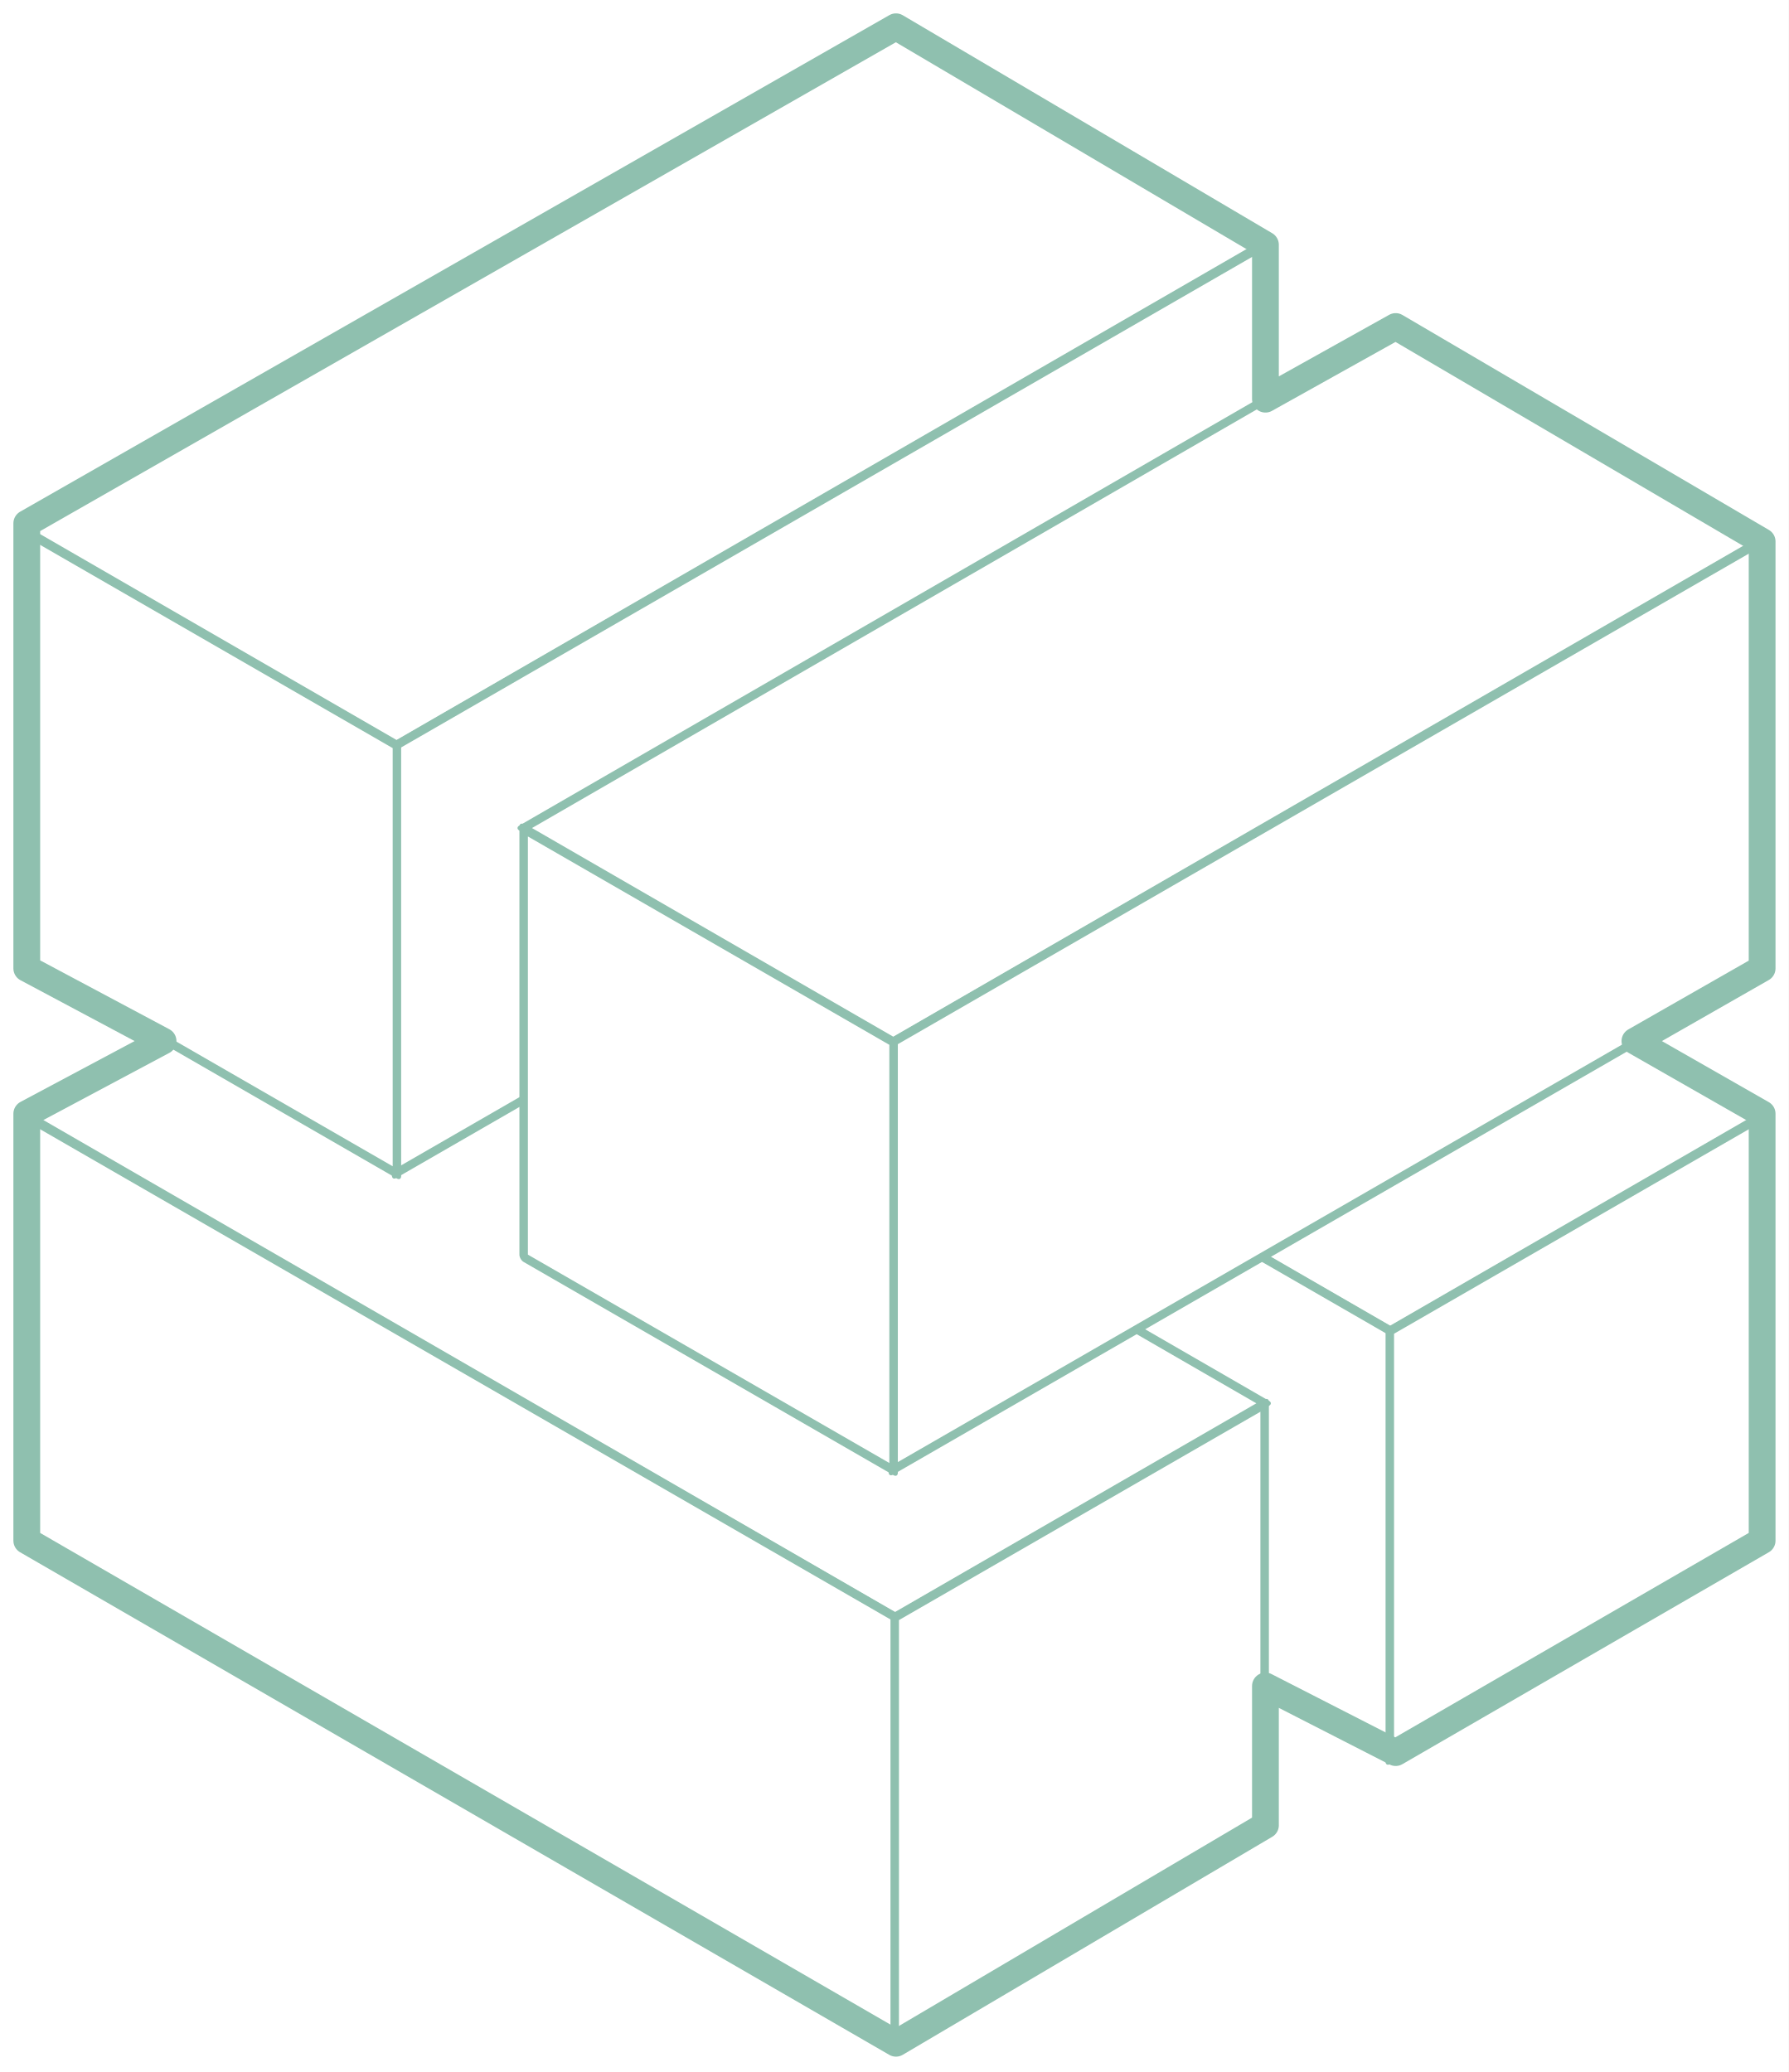
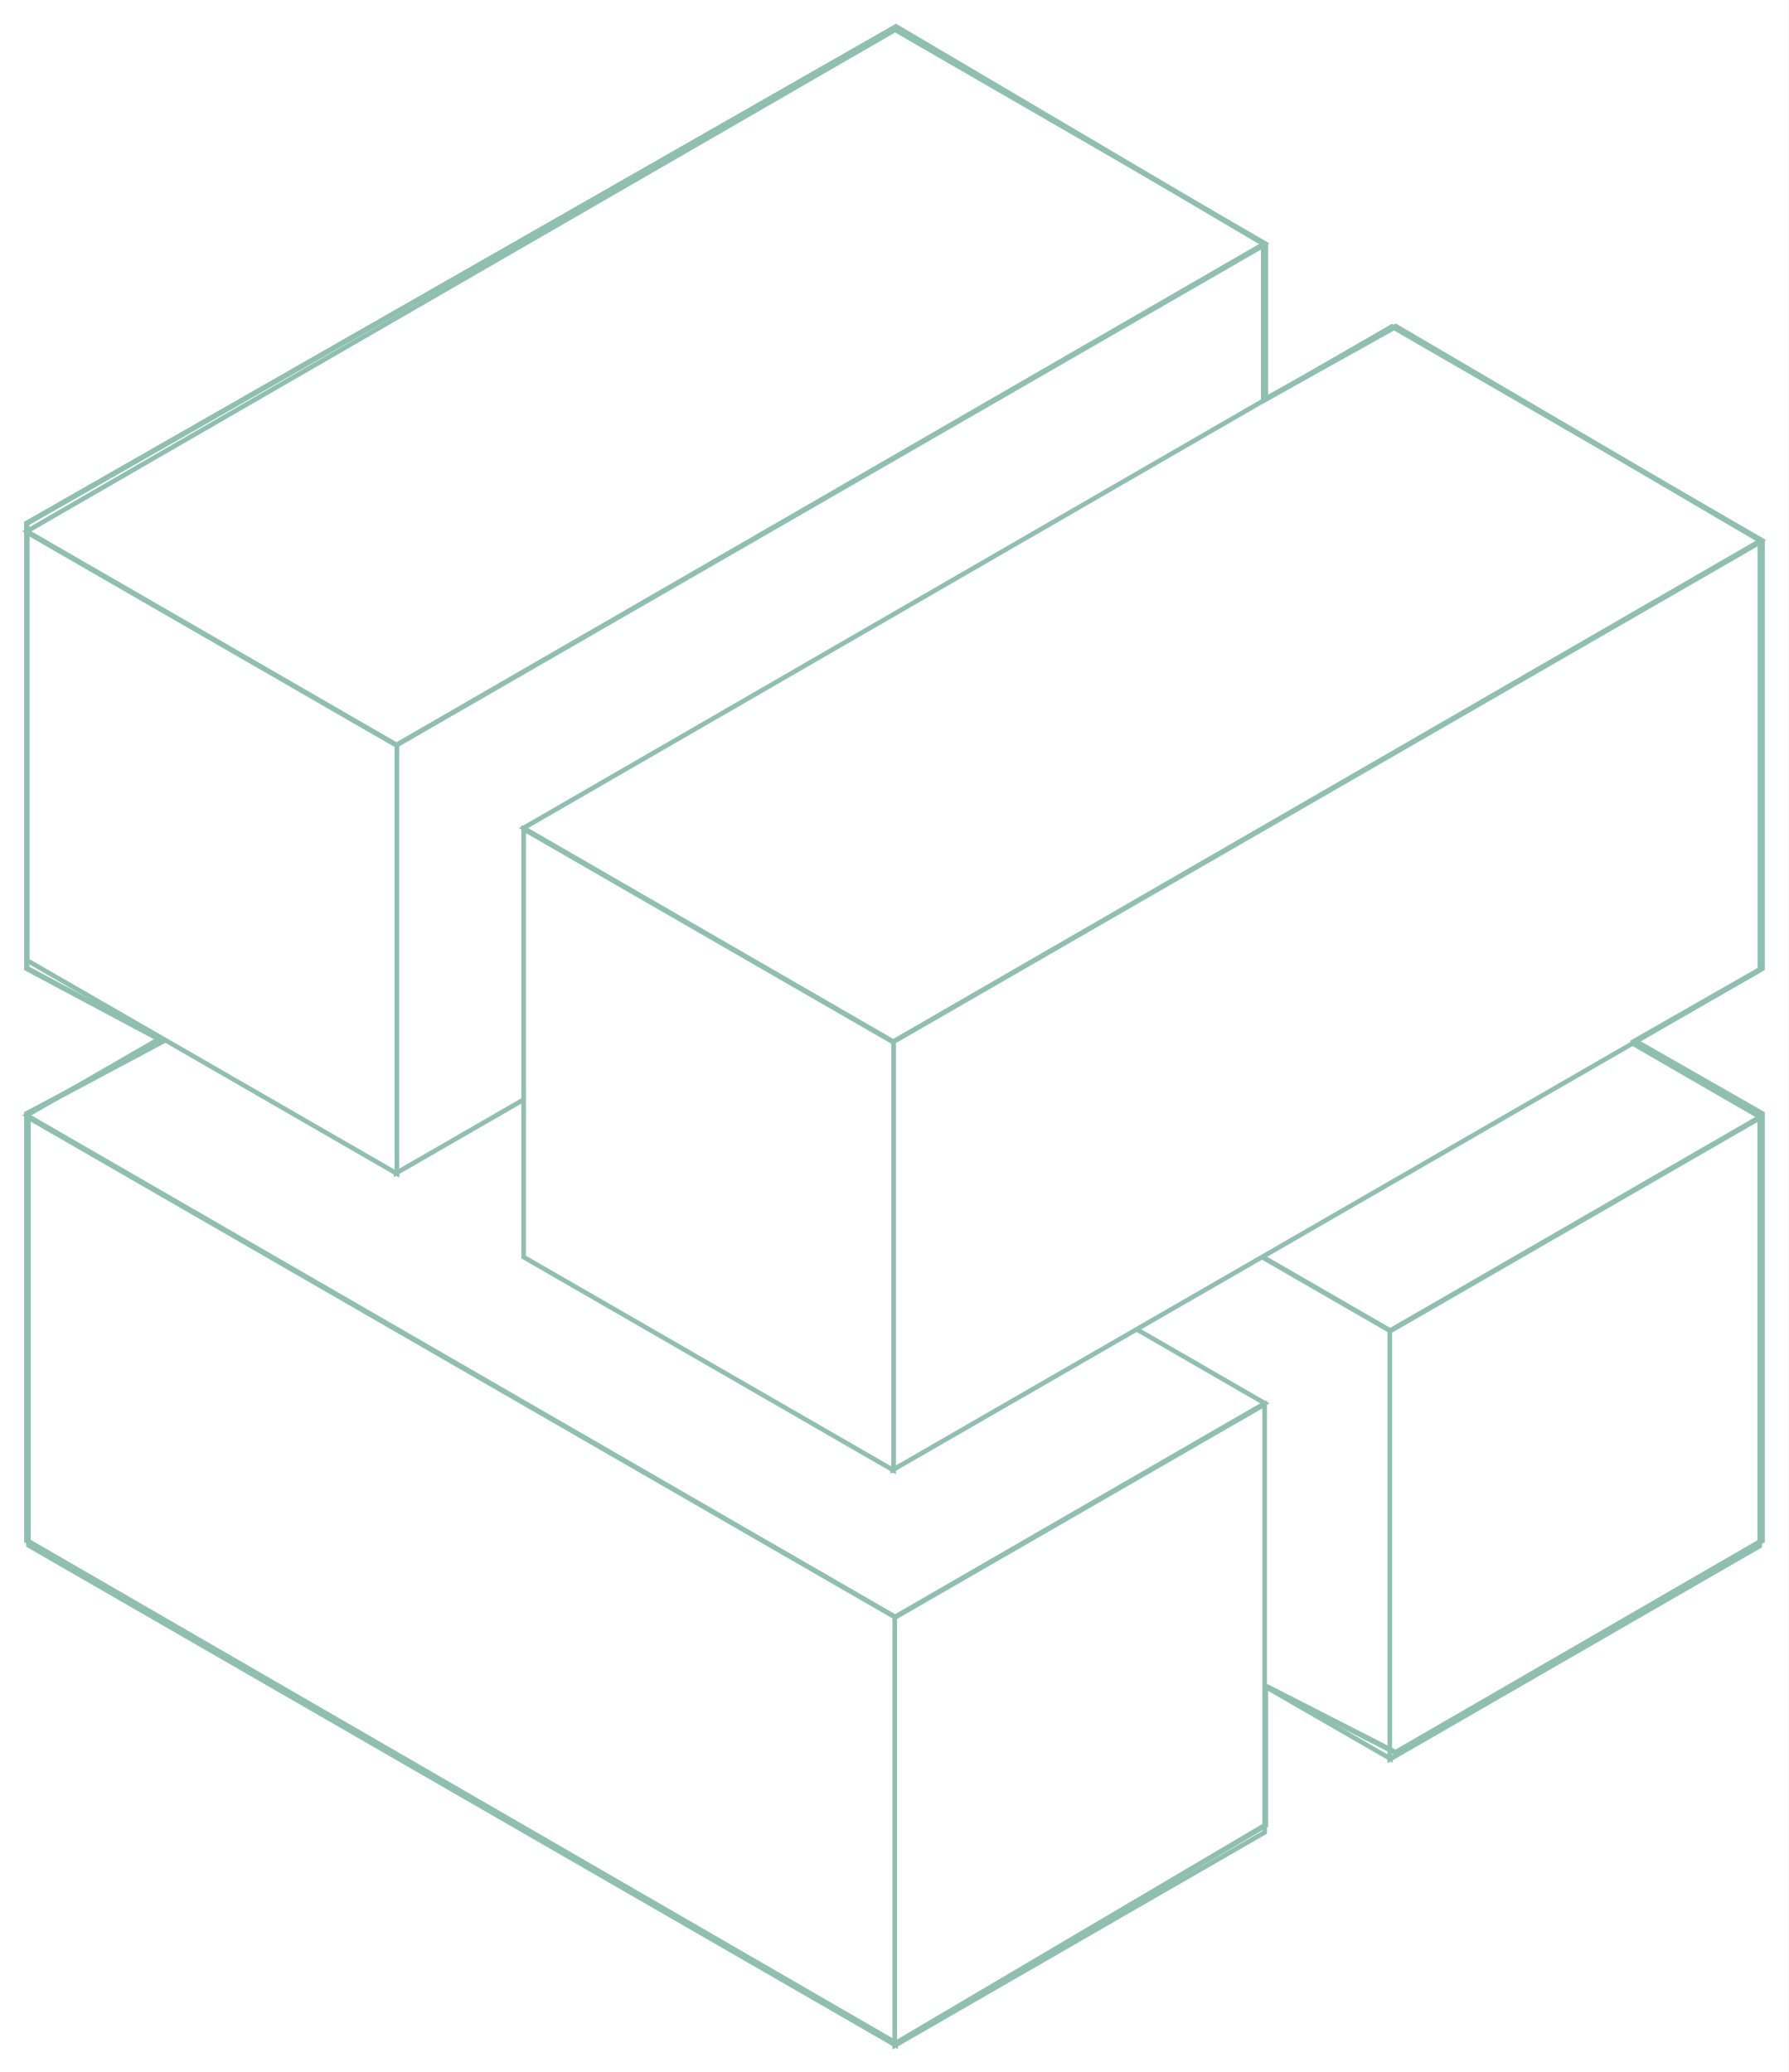
<svg xmlns="http://www.w3.org/2000/svg" width="334" height="387" viewBox="0 0 334 387" fill="none">
  <g clip-path="url(#clip0_364_3007)">
    <rect width="334" height="387" fill="white" />
-     <rect width="79.738" height="187.253" transform="matrix(0.865886 -0.500242 0.865886 0.500242 97.4453 154.84)" fill="white" stroke="#8FC0AF" stroke-width="1.829" stroke-linejoin="round" />
-     <rect width="79.88" height="186.894" transform="matrix(-4.37114e-08 1 0.866305 0.499516 97.7422 155.262)" fill="white" stroke="#8FC0AF" stroke-width="1.829" stroke-linejoin="round" />
-     <rect width="79.933" height="79.738" transform="matrix(4.37114e-08 1 -0.866305 0.499516 328.594 208.824)" fill="white" stroke="#8FC0AF" stroke-width="1.829" stroke-linejoin="round" />
-     <rect width="79.738" height="187.253" transform="matrix(0.865886 -0.500242 0.865886 0.500242 5 208.322)" fill="white" stroke="#8FC0AF" stroke-width="1.829" stroke-linejoin="round" />
-     <rect width="79.88" height="186.894" transform="matrix(-4.37114e-08 1 0.866305 0.499516 5.30469 208.742)" fill="white" stroke="#8FC0AF" stroke-width="1.829" stroke-linejoin="round" />
-     <rect width="79.933" height="79.738" transform="matrix(4.37114e-08 1 -0.866305 0.499516 236.148 262.307)" fill="white" stroke="#8FC0AF" stroke-width="1.829" stroke-linejoin="round" />
-     <rect width="79.738" height="187.253" transform="matrix(-0.865886 -0.500242 -0.865886 0.500242 236.188 45.4551)" fill="white" stroke="#8FC0AF" stroke-width="1.829" stroke-linejoin="round" />
-     <rect width="79.88" height="186.894" transform="matrix(4.37114e-08 1 -0.866305 0.499516 235.883 45.873)" fill="white" stroke="#8FC0AF" stroke-width="1.829" stroke-linejoin="round" />
-     <rect width="79.933" height="79.738" transform="matrix(-4.37114e-08 1 0.866305 0.499516 5.03906 99.4395)" fill="white" stroke="#8FC0AF" stroke-width="1.829" stroke-linejoin="round" />
-     <rect width="79.738" height="187.253" transform="matrix(-0.865886 -0.500242 -0.865886 0.500242 328.938 100.875)" fill="white" stroke="#8FC0AF" stroke-width="1.829" stroke-linejoin="round" />
-     <rect width="79.88" height="186.894" transform="matrix(4.37114e-08 1 -0.866305 0.499516 328.633 101.293)" fill="white" stroke="#8FC0AF" stroke-width="1.829" stroke-linejoin="round" />
-     <rect width="79.933" height="79.738" transform="matrix(-4.37114e-08 1 0.866305 0.499516 97.7812 154.859)" fill="white" stroke="#8FC0AF" stroke-width="1.829" stroke-linejoin="round" />
-     <path d="M236.295 340.915L167.303 381.632L5 287.757V208.02L30.448 194.447L5 180.875V97.744L167.303 5L236.295 45.717V74.558L260.612 60.986L329.04 101.137V180.875L305.288 194.447L329.04 208.02V287.757L260.612 327.343L236.295 314.902V340.915Z" stroke="#8FC0AF" stroke-width="5" stroke-linejoin="round" />
+     <rect width="79.738" height="187.253" transform="matrix(0.865886 -0.500242 0.865886 0.500242 97.4453 154.84)" fill="white" stroke="#8FC0AF" strokeWidth="1.829" strokeLinejoin="round" />
+     <rect width="79.88" height="186.894" transform="matrix(-4.37114e-08 1 0.866305 0.499516 97.7422 155.262)" fill="white" stroke="#8FC0AF" strokeWidth="1.829" strokeLinejoin="round" />
+     <rect width="79.933" height="79.738" transform="matrix(4.37114e-08 1 -0.866305 0.499516 328.594 208.824)" fill="white" stroke="#8FC0AF" strokeWidth="1.829" strokeLinejoin="round" />
+     <rect width="79.738" height="187.253" transform="matrix(0.865886 -0.500242 0.865886 0.500242 5 208.322)" fill="white" stroke="#8FC0AF" strokeWidth="1.829" strokeLinejoin="round" />
+     <rect width="79.88" height="186.894" transform="matrix(-4.37114e-08 1 0.866305 0.499516 5.30469 208.742)" fill="white" stroke="#8FC0AF" strokeWidth="1.829" strokeLinejoin="round" />
+     <rect width="79.933" height="79.738" transform="matrix(4.37114e-08 1 -0.866305 0.499516 236.148 262.307)" fill="white" stroke="#8FC0AF" strokeWidth="1.829" strokeLinejoin="round" />
+     <rect width="79.738" height="187.253" transform="matrix(-0.865886 -0.500242 -0.865886 0.500242 236.188 45.4551)" fill="white" stroke="#8FC0AF" strokeWidth="1.829" strokeLinejoin="round" />
+     <rect width="79.88" height="186.894" transform="matrix(4.37114e-08 1 -0.866305 0.499516 235.883 45.873)" fill="white" stroke="#8FC0AF" strokeWidth="1.829" strokeLinejoin="round" />
+     <rect width="79.933" height="79.738" transform="matrix(-4.37114e-08 1 0.866305 0.499516 5.03906 99.4395)" fill="white" stroke="#8FC0AF" strokeWidth="1.829" strokeLinejoin="round" />
+     <rect width="79.738" height="187.253" transform="matrix(-0.865886 -0.500242 -0.865886 0.500242 328.938 100.875)" fill="white" stroke="#8FC0AF" strokeWidth="1.829" strokeLinejoin="round" />
+     <rect width="79.88" height="186.894" transform="matrix(4.37114e-08 1 -0.866305 0.499516 328.633 101.293)" fill="white" stroke="#8FC0AF" strokeWidth="1.829" strokeLinejoin="round" />
+     <rect width="79.933" height="79.738" transform="matrix(-4.37114e-08 1 0.866305 0.499516 97.7812 154.859)" fill="white" stroke="#8FC0AF" strokeWidth="1.829" strokeLinejoin="round" />
+     <path d="M236.295 340.915L167.303 381.632L5 287.757V208.02L30.448 194.447L5 180.875V97.744L167.303 5L236.295 45.717V74.558L260.612 60.986L329.04 101.137V180.875L305.288 194.447L329.04 208.02V287.757L260.612 327.343L236.295 314.902V340.915Z" stroke="#8FC0AF" strokeWidth="5" strokeLinejoin="round" />
  </g>
  <defs>
    <clipPath id="clip0_364_3007">
      <rect width="334" height="387" fill="white" />
    </clipPath>
  </defs>
</svg>
